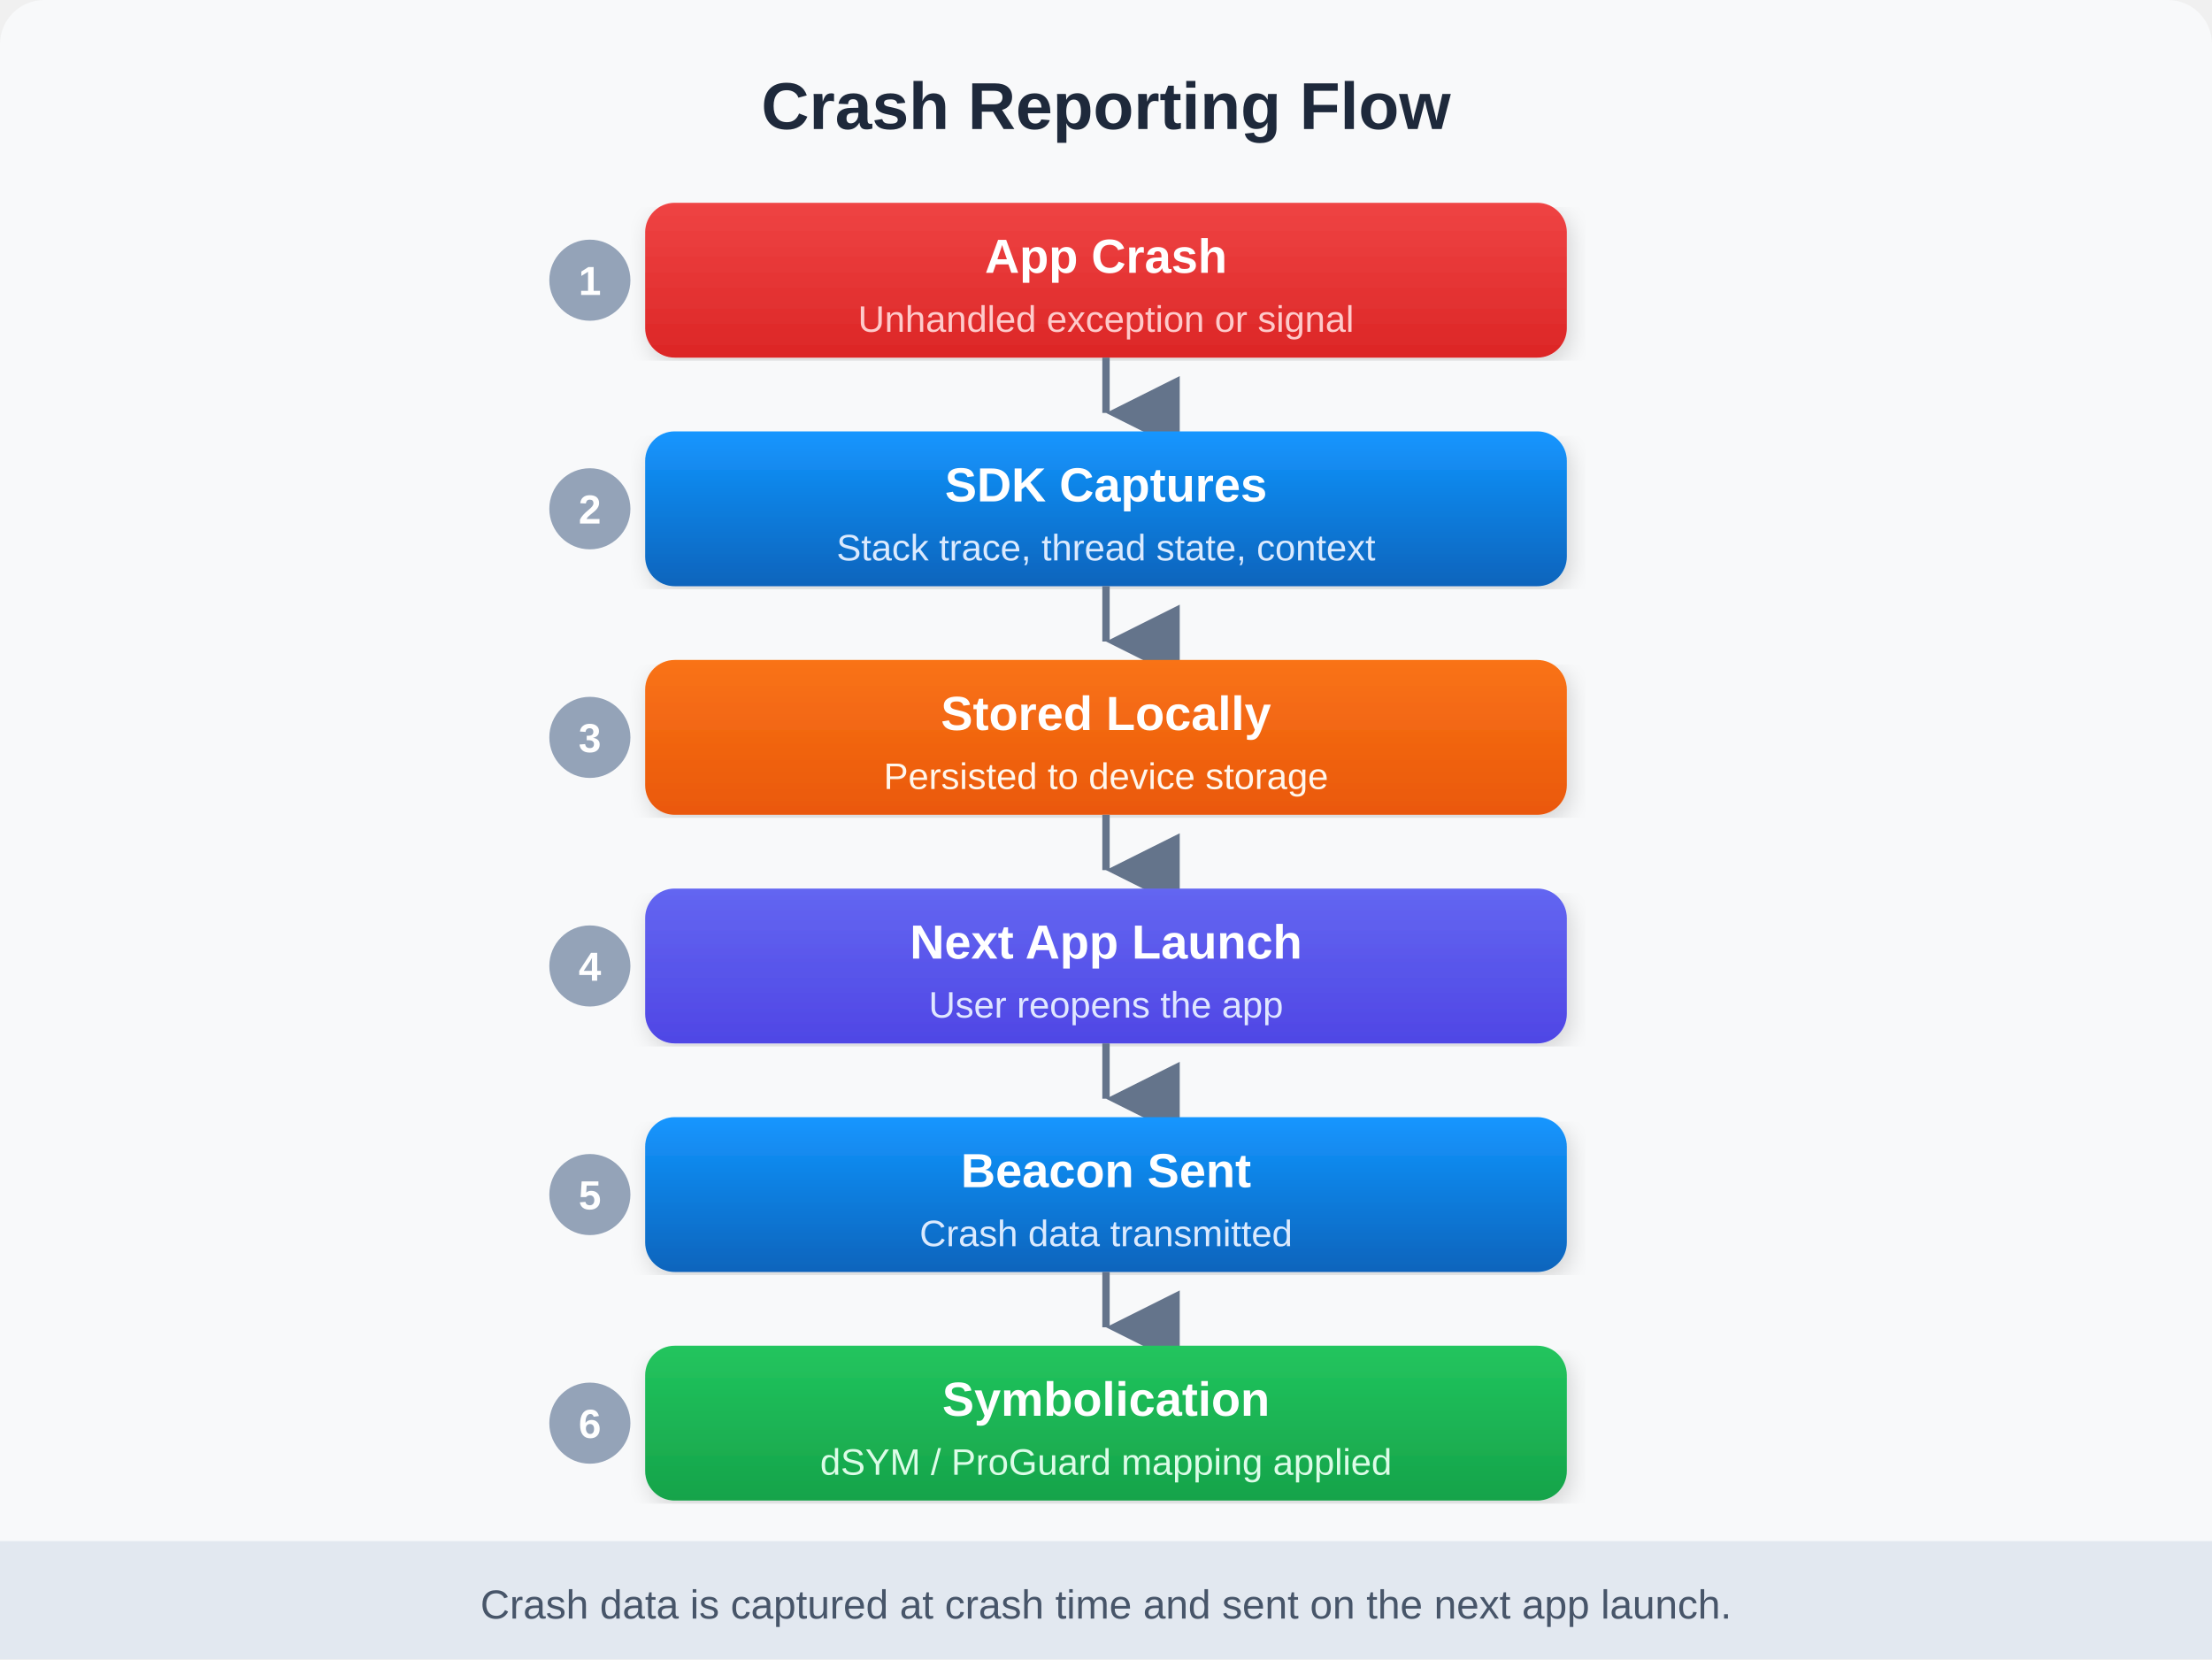
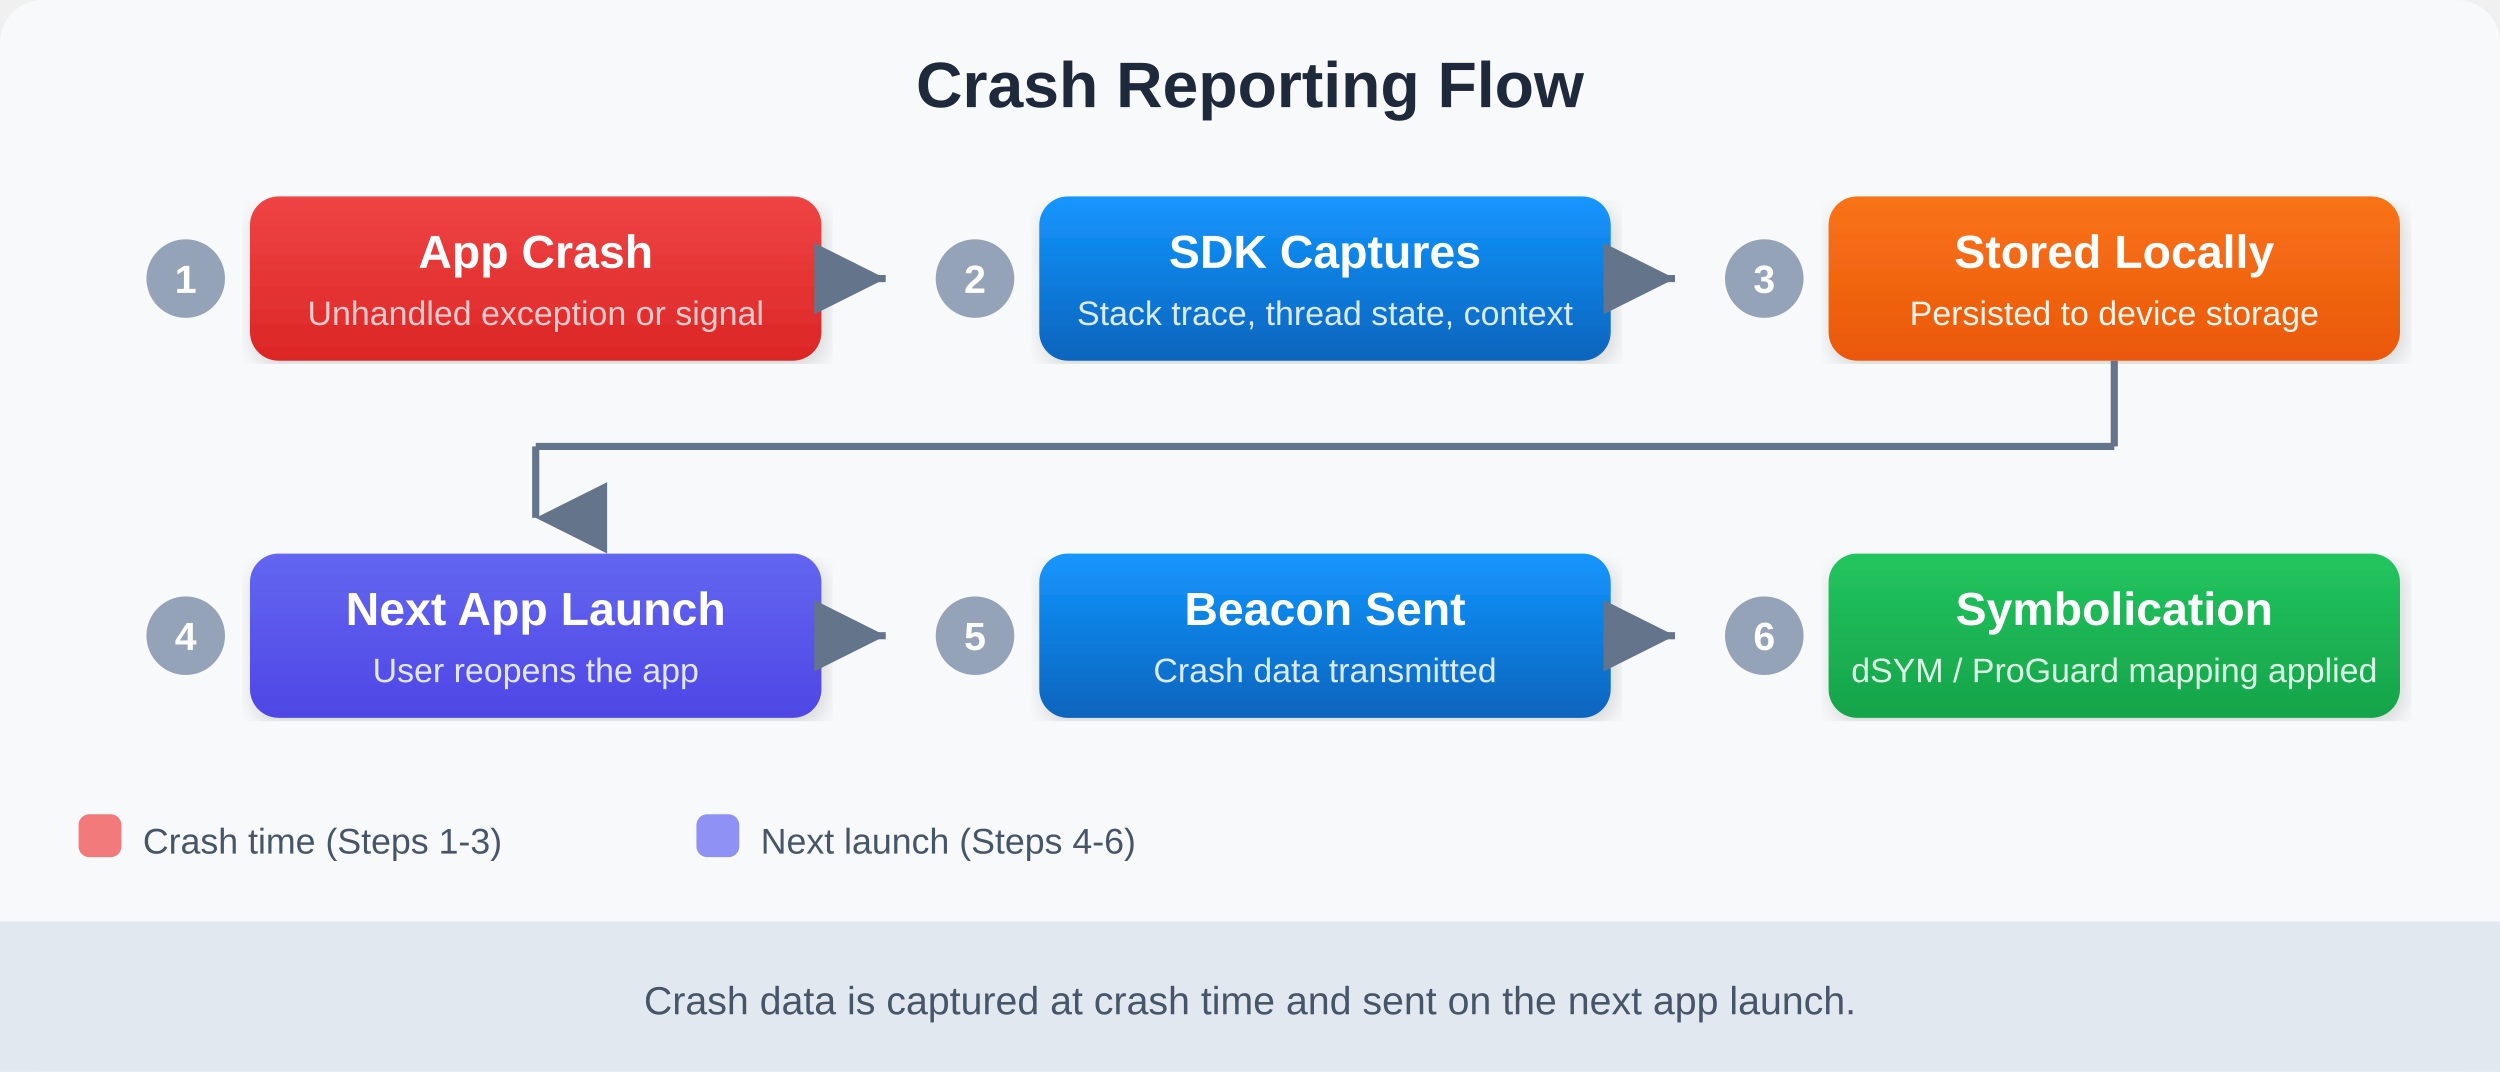
- <svg xmlns="http://www.w3.org/2000/svg" viewBox="0 0 600 450">
+ <svg xmlns="http://www.w3.org/2000/svg" viewBox="0 0 700 300">
  <defs>
    <filter id="shadow" x="-2%" y="-2%" width="104%" height="104%">
      <feDropShadow dx="1" dy="2" stdDeviation="3" flood-opacity="0.15" />
    </filter>
    <linearGradient id="redGrad" x1="0" y1="0" x2="0" y2="1">
      <stop offset="0%" stop-color="#ef4444" />
      <stop offset="100%" stop-color="#dc2626" />
    </linearGradient>
    <linearGradient id="blueGrad" x1="0" y1="0" x2="0" y2="1">
      <stop offset="0%" stop-color="#1496ff" />
      <stop offset="100%" stop-color="#0a64bc" />
    </linearGradient>
    <linearGradient id="orangeGrad" x1="0" y1="0" x2="0" y2="1">
      <stop offset="0%" stop-color="#f97316" />
      <stop offset="100%" stop-color="#ea580c" />
    </linearGradient>
    <linearGradient id="purpleGrad" x1="0" y1="0" x2="0" y2="1">
      <stop offset="0%" stop-color="#6366f1" />
      <stop offset="100%" stop-color="#4f46e5" />
    </linearGradient>
    <linearGradient id="greenGrad" x1="0" y1="0" x2="0" y2="1">
      <stop offset="0%" stop-color="#22c55e" />
      <stop offset="100%" stop-color="#16a34a" />
    </linearGradient>
+     <marker id="arrowRight" markerWidth="10" markerHeight="10" refX="10" refY="5" orient="auto">
+       <polygon points="0 0, 10 5, 0 10" fill="#64748b" />
+     </marker>
    <marker id="arrowDown" markerWidth="10" markerHeight="10" refX="5" refY="10" orient="auto">
      <polygon points="0 0, 10 0, 5 10" fill="#64748b" />
    </marker>
  </defs>
-   <rect width="600" height="450" rx="12" ry="12" fill="#f8f9fa" />
-   <text x="300" y="35" text-anchor="middle" font-family="Arial, sans-serif" font-size="18" font-weight="bold" fill="#1e293b">Crash Reporting Flow</text>
-   <rect x="175" y="55" width="250" height="42" rx="8" ry="8" fill="url(#redGrad)" filter="url(#shadow)" />
-   <text x="300" y="74" text-anchor="middle" font-family="Arial, sans-serif" font-size="13" font-weight="bold" fill="#ffffff">App Crash</text>
-   <text x="300" y="90" text-anchor="middle" font-family="Arial, sans-serif" font-size="10" fill="#fecaca">Unhandled exception or signal</text>
-   <line x1="300" y1="97" x2="300" y2="112" stroke="#64748b" stroke-width="2" marker-end="url(#arrowDown)" />
-   <rect x="175" y="117" width="250" height="42" rx="8" ry="8" fill="url(#blueGrad)" filter="url(#shadow)" />
-   <text x="300" y="136" text-anchor="middle" font-family="Arial, sans-serif" font-size="13" font-weight="bold" fill="#ffffff">SDK Captures</text>
-   <text x="300" y="152" text-anchor="middle" font-family="Arial, sans-serif" font-size="10" fill="#dbeafe">Stack trace, thread state, context</text>
-   <line x1="300" y1="159" x2="300" y2="174" stroke="#64748b" stroke-width="2" marker-end="url(#arrowDown)" />
-   <rect x="175" y="179" width="250" height="42" rx="8" ry="8" fill="url(#orangeGrad)" filter="url(#shadow)" />
-   <text x="300" y="198" text-anchor="middle" font-family="Arial, sans-serif" font-size="13" font-weight="bold" fill="#ffffff">Stored Locally</text>
-   <text x="300" y="214" text-anchor="middle" font-family="Arial, sans-serif" font-size="10" fill="#fff7ed">Persisted to device storage</text>
-   <line x1="300" y1="221" x2="300" y2="236" stroke="#64748b" stroke-width="2" marker-end="url(#arrowDown)" />
-   <rect x="175" y="241" width="250" height="42" rx="8" ry="8" fill="url(#purpleGrad)" filter="url(#shadow)" />
-   <text x="300" y="260" text-anchor="middle" font-family="Arial, sans-serif" font-size="13" font-weight="bold" fill="#ffffff">Next App Launch</text>
-   <text x="300" y="276" text-anchor="middle" font-family="Arial, sans-serif" font-size="10" fill="#e0e7ff">User reopens the app</text>
-   <line x1="300" y1="283" x2="300" y2="298" stroke="#64748b" stroke-width="2" marker-end="url(#arrowDown)" />
-   <rect x="175" y="303" width="250" height="42" rx="8" ry="8" fill="url(#blueGrad)" filter="url(#shadow)" />
-   <text x="300" y="322" text-anchor="middle" font-family="Arial, sans-serif" font-size="13" font-weight="bold" fill="#ffffff">Beacon Sent</text>
-   <text x="300" y="338" text-anchor="middle" font-family="Arial, sans-serif" font-size="10" fill="#dbeafe">Crash data transmitted</text>
-   <line x1="300" y1="345" x2="300" y2="360" stroke="#64748b" stroke-width="2" marker-end="url(#arrowDown)" />
-   <rect x="175" y="365" width="250" height="42" rx="8" ry="8" fill="url(#greenGrad)" filter="url(#shadow)" />
-   <text x="300" y="384" text-anchor="middle" font-family="Arial, sans-serif" font-size="13" font-weight="bold" fill="#ffffff">Symbolication</text>
-   <text x="300" y="400" text-anchor="middle" font-family="Arial, sans-serif" font-size="10" fill="#dcfce7">dSYM / ProGuard mapping applied</text>
-   <circle cx="160" cy="76" r="11" fill="#94a3b8" />
-   <text x="160" y="80" text-anchor="middle" font-family="Arial, sans-serif" font-size="11" font-weight="bold" fill="#ffffff">1</text>
-   <circle cx="160" cy="138" r="11" fill="#94a3b8" />
-   <text x="160" y="142" text-anchor="middle" font-family="Arial, sans-serif" font-size="11" font-weight="bold" fill="#ffffff">2</text>
-   <circle cx="160" cy="200" r="11" fill="#94a3b8" />
-   <text x="160" y="204" text-anchor="middle" font-family="Arial, sans-serif" font-size="11" font-weight="bold" fill="#ffffff">3</text>
-   <circle cx="160" cy="262" r="11" fill="#94a3b8" />
-   <text x="160" y="266" text-anchor="middle" font-family="Arial, sans-serif" font-size="11" font-weight="bold" fill="#ffffff">4</text>
-   <circle cx="160" cy="324" r="11" fill="#94a3b8" />
-   <text x="160" y="328" text-anchor="middle" font-family="Arial, sans-serif" font-size="11" font-weight="bold" fill="#ffffff">5</text>
-   <circle cx="160" cy="386" r="11" fill="#94a3b8" />
-   <text x="160" y="390" text-anchor="middle" font-family="Arial, sans-serif" font-size="11" font-weight="bold" fill="#ffffff">6</text>
-   <rect x="0" y="418" width="600" height="32" rx="0" ry="0" fill="#e2e8f0" />
-   <rect x="0" y="438" width="600" height="12" rx="0" ry="12" fill="#e2e8f0" />
-   <text x="300" y="439" text-anchor="middle" font-family="Arial, sans-serif" font-size="11" fill="#475569">Crash data is captured at crash time and sent on the next app launch.</text>
+   <rect width="700" height="300" rx="12" ry="12" fill="#f8f9fa" />
+   <text x="350" y="30" text-anchor="middle" font-family="Arial, sans-serif" font-size="18" font-weight="bold" fill="#1e293b">Crash Reporting Flow</text>
+   <circle cx="52" cy="78" r="11" fill="#94a3b8" />
+   <text x="52" y="82" text-anchor="middle" font-family="Arial, sans-serif" font-size="11" font-weight="bold" fill="#ffffff">1</text>
+   <rect x="70" y="55" width="160" height="46" rx="8" ry="8" fill="url(#redGrad)" filter="url(#shadow)" />
+   <text x="150" y="75" text-anchor="middle" font-family="Arial, sans-serif" font-size="13" font-weight="bold" fill="#ffffff">App Crash</text>
+   <text x="150" y="91" text-anchor="middle" font-family="Arial, sans-serif" font-size="9.5" fill="#fecaca">Unhandled exception or signal</text>
+   <line x1="230" y1="78" x2="248" y2="78" stroke="#64748b" stroke-width="2" marker-end="url(#arrowRight)" />
+   <circle cx="273" cy="78" r="11" fill="#94a3b8" />
+   <text x="273" y="82" text-anchor="middle" font-family="Arial, sans-serif" font-size="11" font-weight="bold" fill="#ffffff">2</text>
+   <rect x="291" y="55" width="160" height="46" rx="8" ry="8" fill="url(#blueGrad)" filter="url(#shadow)" />
+   <text x="371" y="75" text-anchor="middle" font-family="Arial, sans-serif" font-size="13" font-weight="bold" fill="#ffffff">SDK Captures</text>
+   <text x="371" y="91" text-anchor="middle" font-family="Arial, sans-serif" font-size="9.5" fill="#dbeafe">Stack trace, thread state, context</text>
+   <line x1="451" y1="78" x2="469" y2="78" stroke="#64748b" stroke-width="2" marker-end="url(#arrowRight)" />
+   <circle cx="494" cy="78" r="11" fill="#94a3b8" />
+   <text x="494" y="82" text-anchor="middle" font-family="Arial, sans-serif" font-size="11" font-weight="bold" fill="#ffffff">3</text>
+   <rect x="512" y="55" width="160" height="46" rx="8" ry="8" fill="url(#orangeGrad)" filter="url(#shadow)" />
+   <text x="592" y="75" text-anchor="middle" font-family="Arial, sans-serif" font-size="13" font-weight="bold" fill="#ffffff">Stored Locally</text>
+   <text x="592" y="91" text-anchor="middle" font-family="Arial, sans-serif" font-size="9.5" fill="#fff7ed">Persisted to device storage</text>
+   <line x1="592" y1="101" x2="592" y2="125" stroke="#64748b" stroke-width="2" />
+   <line x1="592" y1="125" x2="150" y2="125" stroke="#64748b" stroke-width="2" />
+   <line x1="150" y1="125" x2="150" y2="145" stroke="#64748b" stroke-width="2" marker-end="url(#arrowDown)" />
+   <circle cx="52" cy="178" r="11" fill="#94a3b8" />
+   <text x="52" y="182" text-anchor="middle" font-family="Arial, sans-serif" font-size="11" font-weight="bold" fill="#ffffff">4</text>
+   <rect x="70" y="155" width="160" height="46" rx="8" ry="8" fill="url(#purpleGrad)" filter="url(#shadow)" />
+   <text x="150" y="175" text-anchor="middle" font-family="Arial, sans-serif" font-size="13" font-weight="bold" fill="#ffffff">Next App Launch</text>
+   <text x="150" y="191" text-anchor="middle" font-family="Arial, sans-serif" font-size="9.5" fill="#e0e7ff">User reopens the app</text>
+   <line x1="230" y1="178" x2="248" y2="178" stroke="#64748b" stroke-width="2" marker-end="url(#arrowRight)" />
+   <circle cx="273" cy="178" r="11" fill="#94a3b8" />
+   <text x="273" y="182" text-anchor="middle" font-family="Arial, sans-serif" font-size="11" font-weight="bold" fill="#ffffff">5</text>
+   <rect x="291" y="155" width="160" height="46" rx="8" ry="8" fill="url(#blueGrad)" filter="url(#shadow)" />
+   <text x="371" y="175" text-anchor="middle" font-family="Arial, sans-serif" font-size="13" font-weight="bold" fill="#ffffff">Beacon Sent</text>
+   <text x="371" y="191" text-anchor="middle" font-family="Arial, sans-serif" font-size="9.5" fill="#dbeafe">Crash data transmitted</text>
+   <line x1="451" y1="178" x2="469" y2="178" stroke="#64748b" stroke-width="2" marker-end="url(#arrowRight)" />
+   <circle cx="494" cy="178" r="11" fill="#94a3b8" />
+   <text x="494" y="182" text-anchor="middle" font-family="Arial, sans-serif" font-size="11" font-weight="bold" fill="#ffffff">6</text>
+   <rect x="512" y="155" width="160" height="46" rx="8" ry="8" fill="url(#greenGrad)" filter="url(#shadow)" />
+   <text x="592" y="175" text-anchor="middle" font-family="Arial, sans-serif" font-size="13" font-weight="bold" fill="#ffffff">Symbolication</text>
+   <text x="592" y="191" text-anchor="middle" font-family="Arial, sans-serif" font-size="9.5" fill="#dcfce7">dSYM / ProGuard mapping applied</text>
+   <rect x="22" y="228" width="12" height="12" rx="3" ry="3" fill="#ef4444" opacity="0.7" />
+   <text x="40" y="239" font-family="Arial, sans-serif" font-size="10" fill="#475569">Crash time (Steps 1-3)</text>
+   <rect x="195" y="228" width="12" height="12" rx="3" ry="3" fill="#6366f1" opacity="0.7" />
+   <text x="213" y="239" font-family="Arial, sans-serif" font-size="10" fill="#475569">Next launch (Steps 4-6)</text>
+   <rect x="0" y="258" width="700" height="42" rx="0" ry="0" fill="#e2e8f0" />
+   <rect x="0" y="288" width="700" height="12" rx="0" ry="12" fill="#e2e8f0" />
+   <text x="350" y="284" text-anchor="middle" font-family="Arial, sans-serif" font-size="11" fill="#475569">Crash data is captured at crash time and sent on the next app launch.</text>
</svg>
